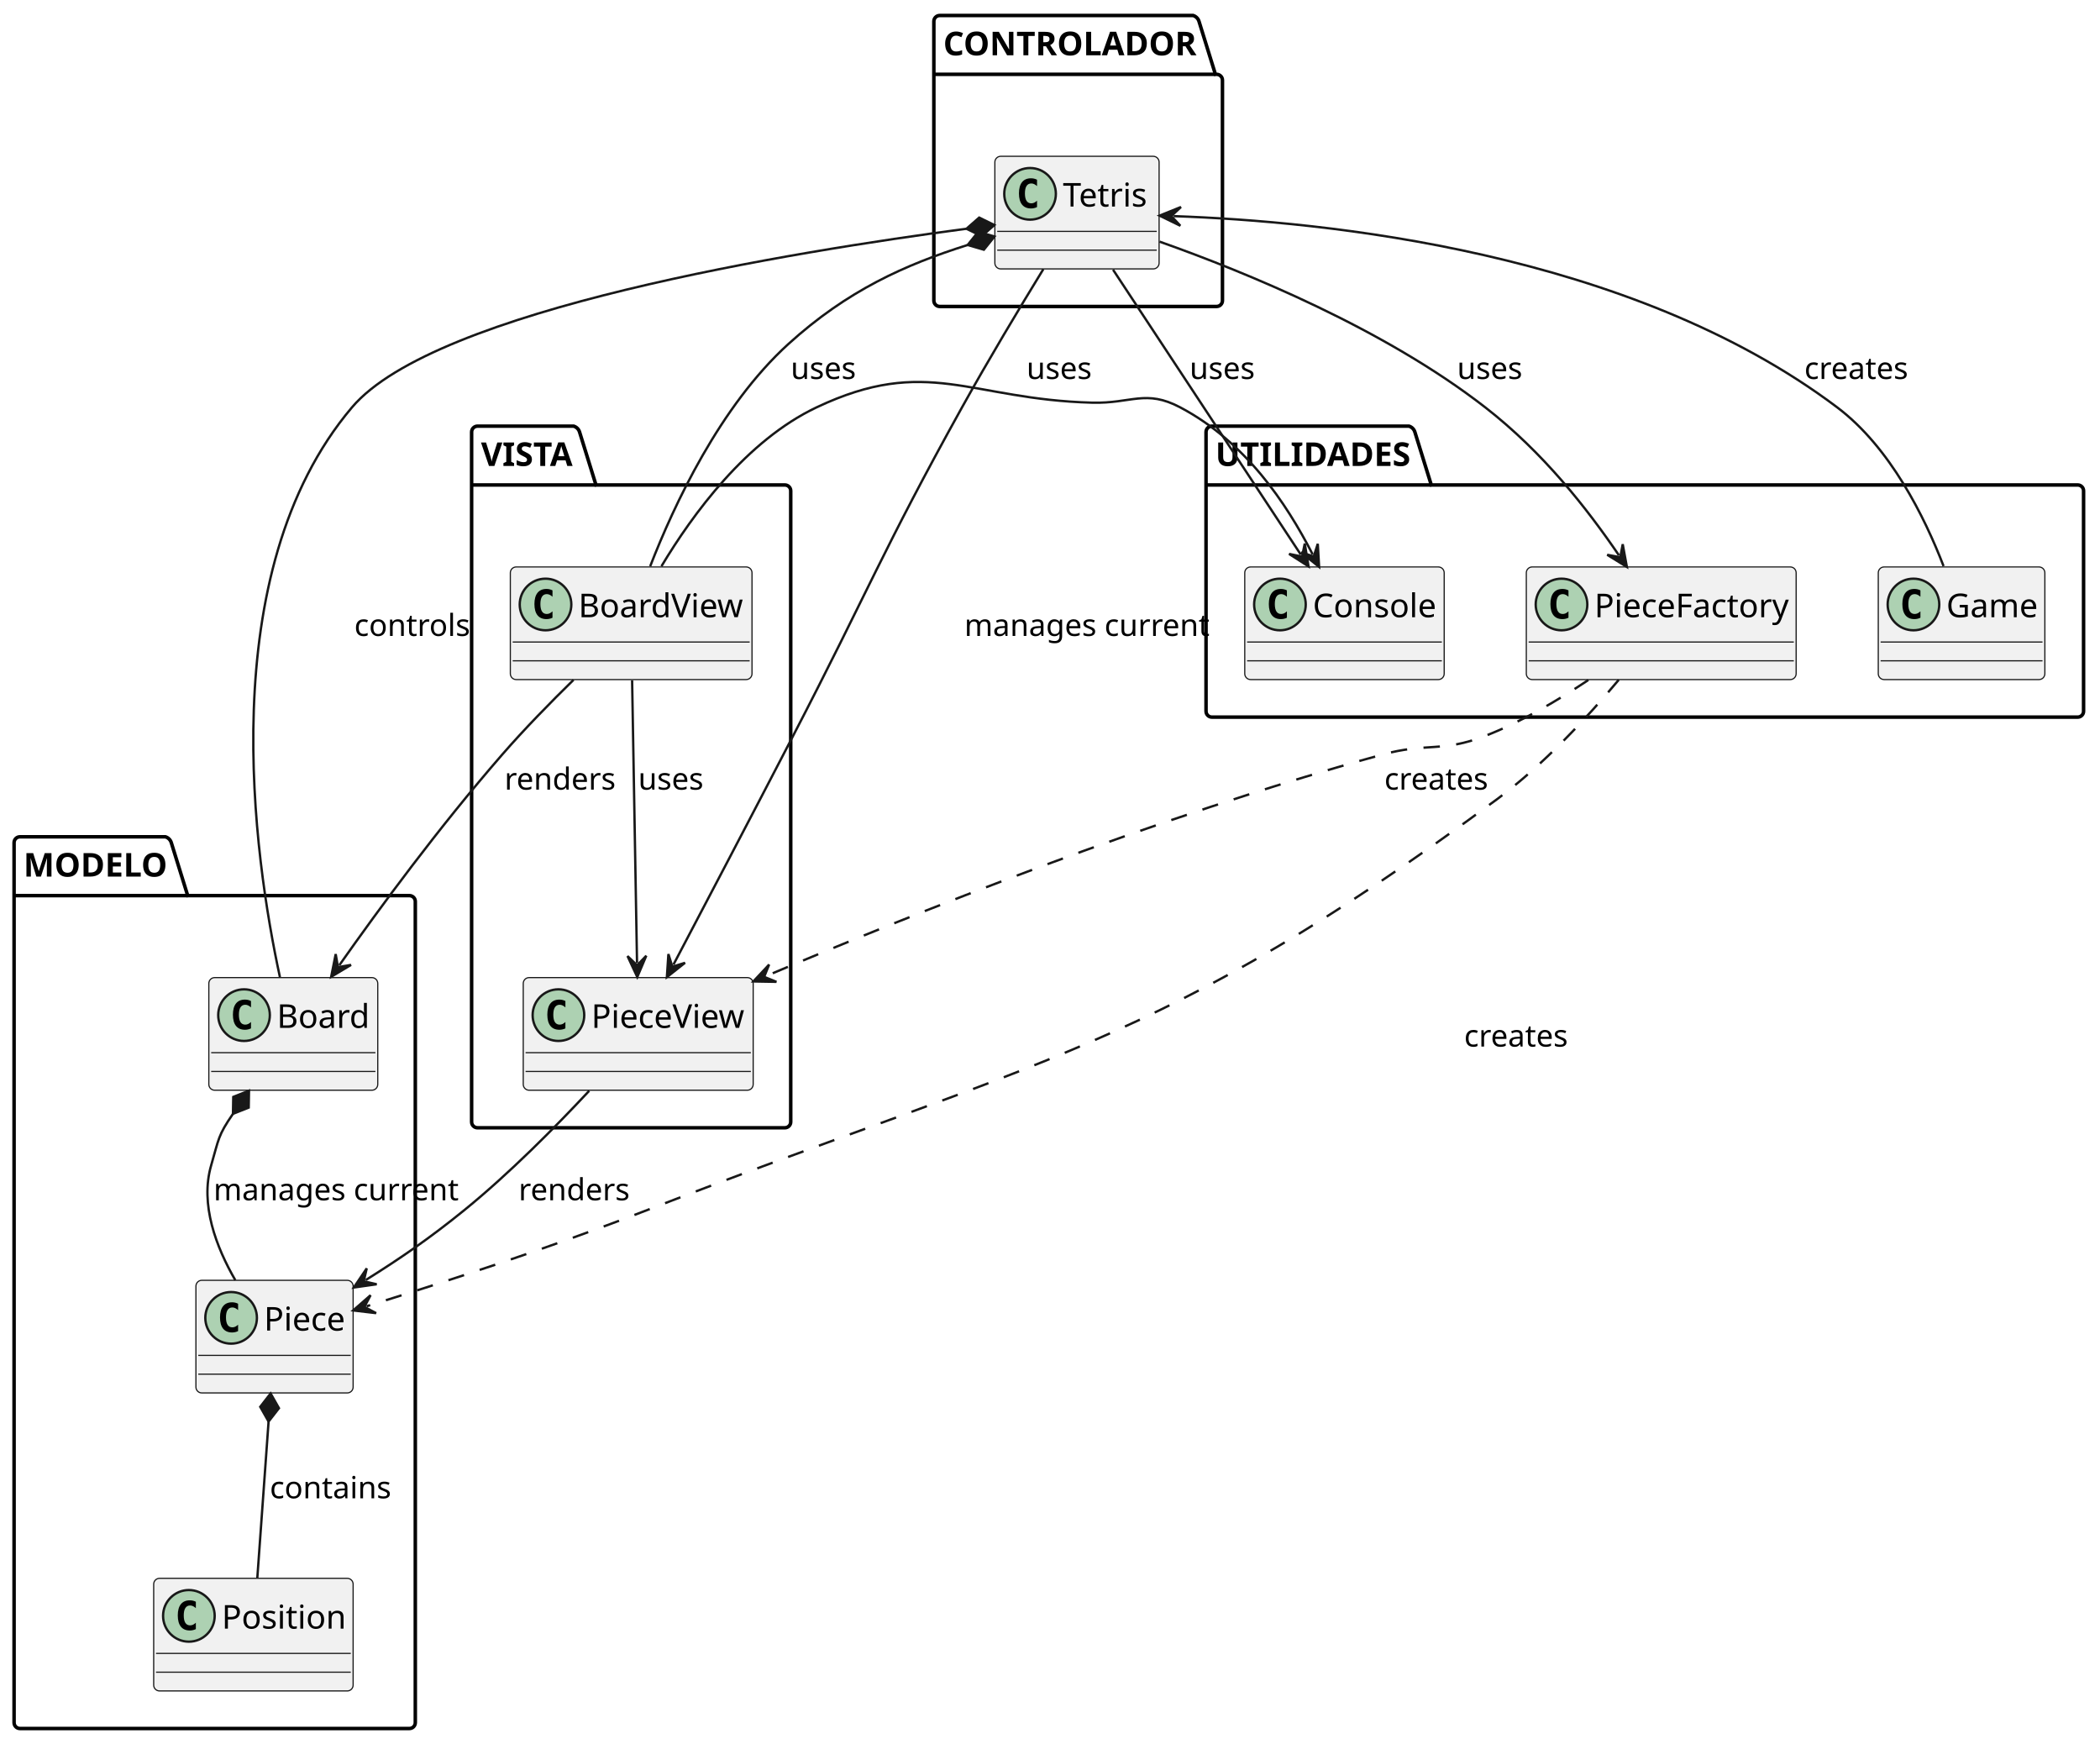
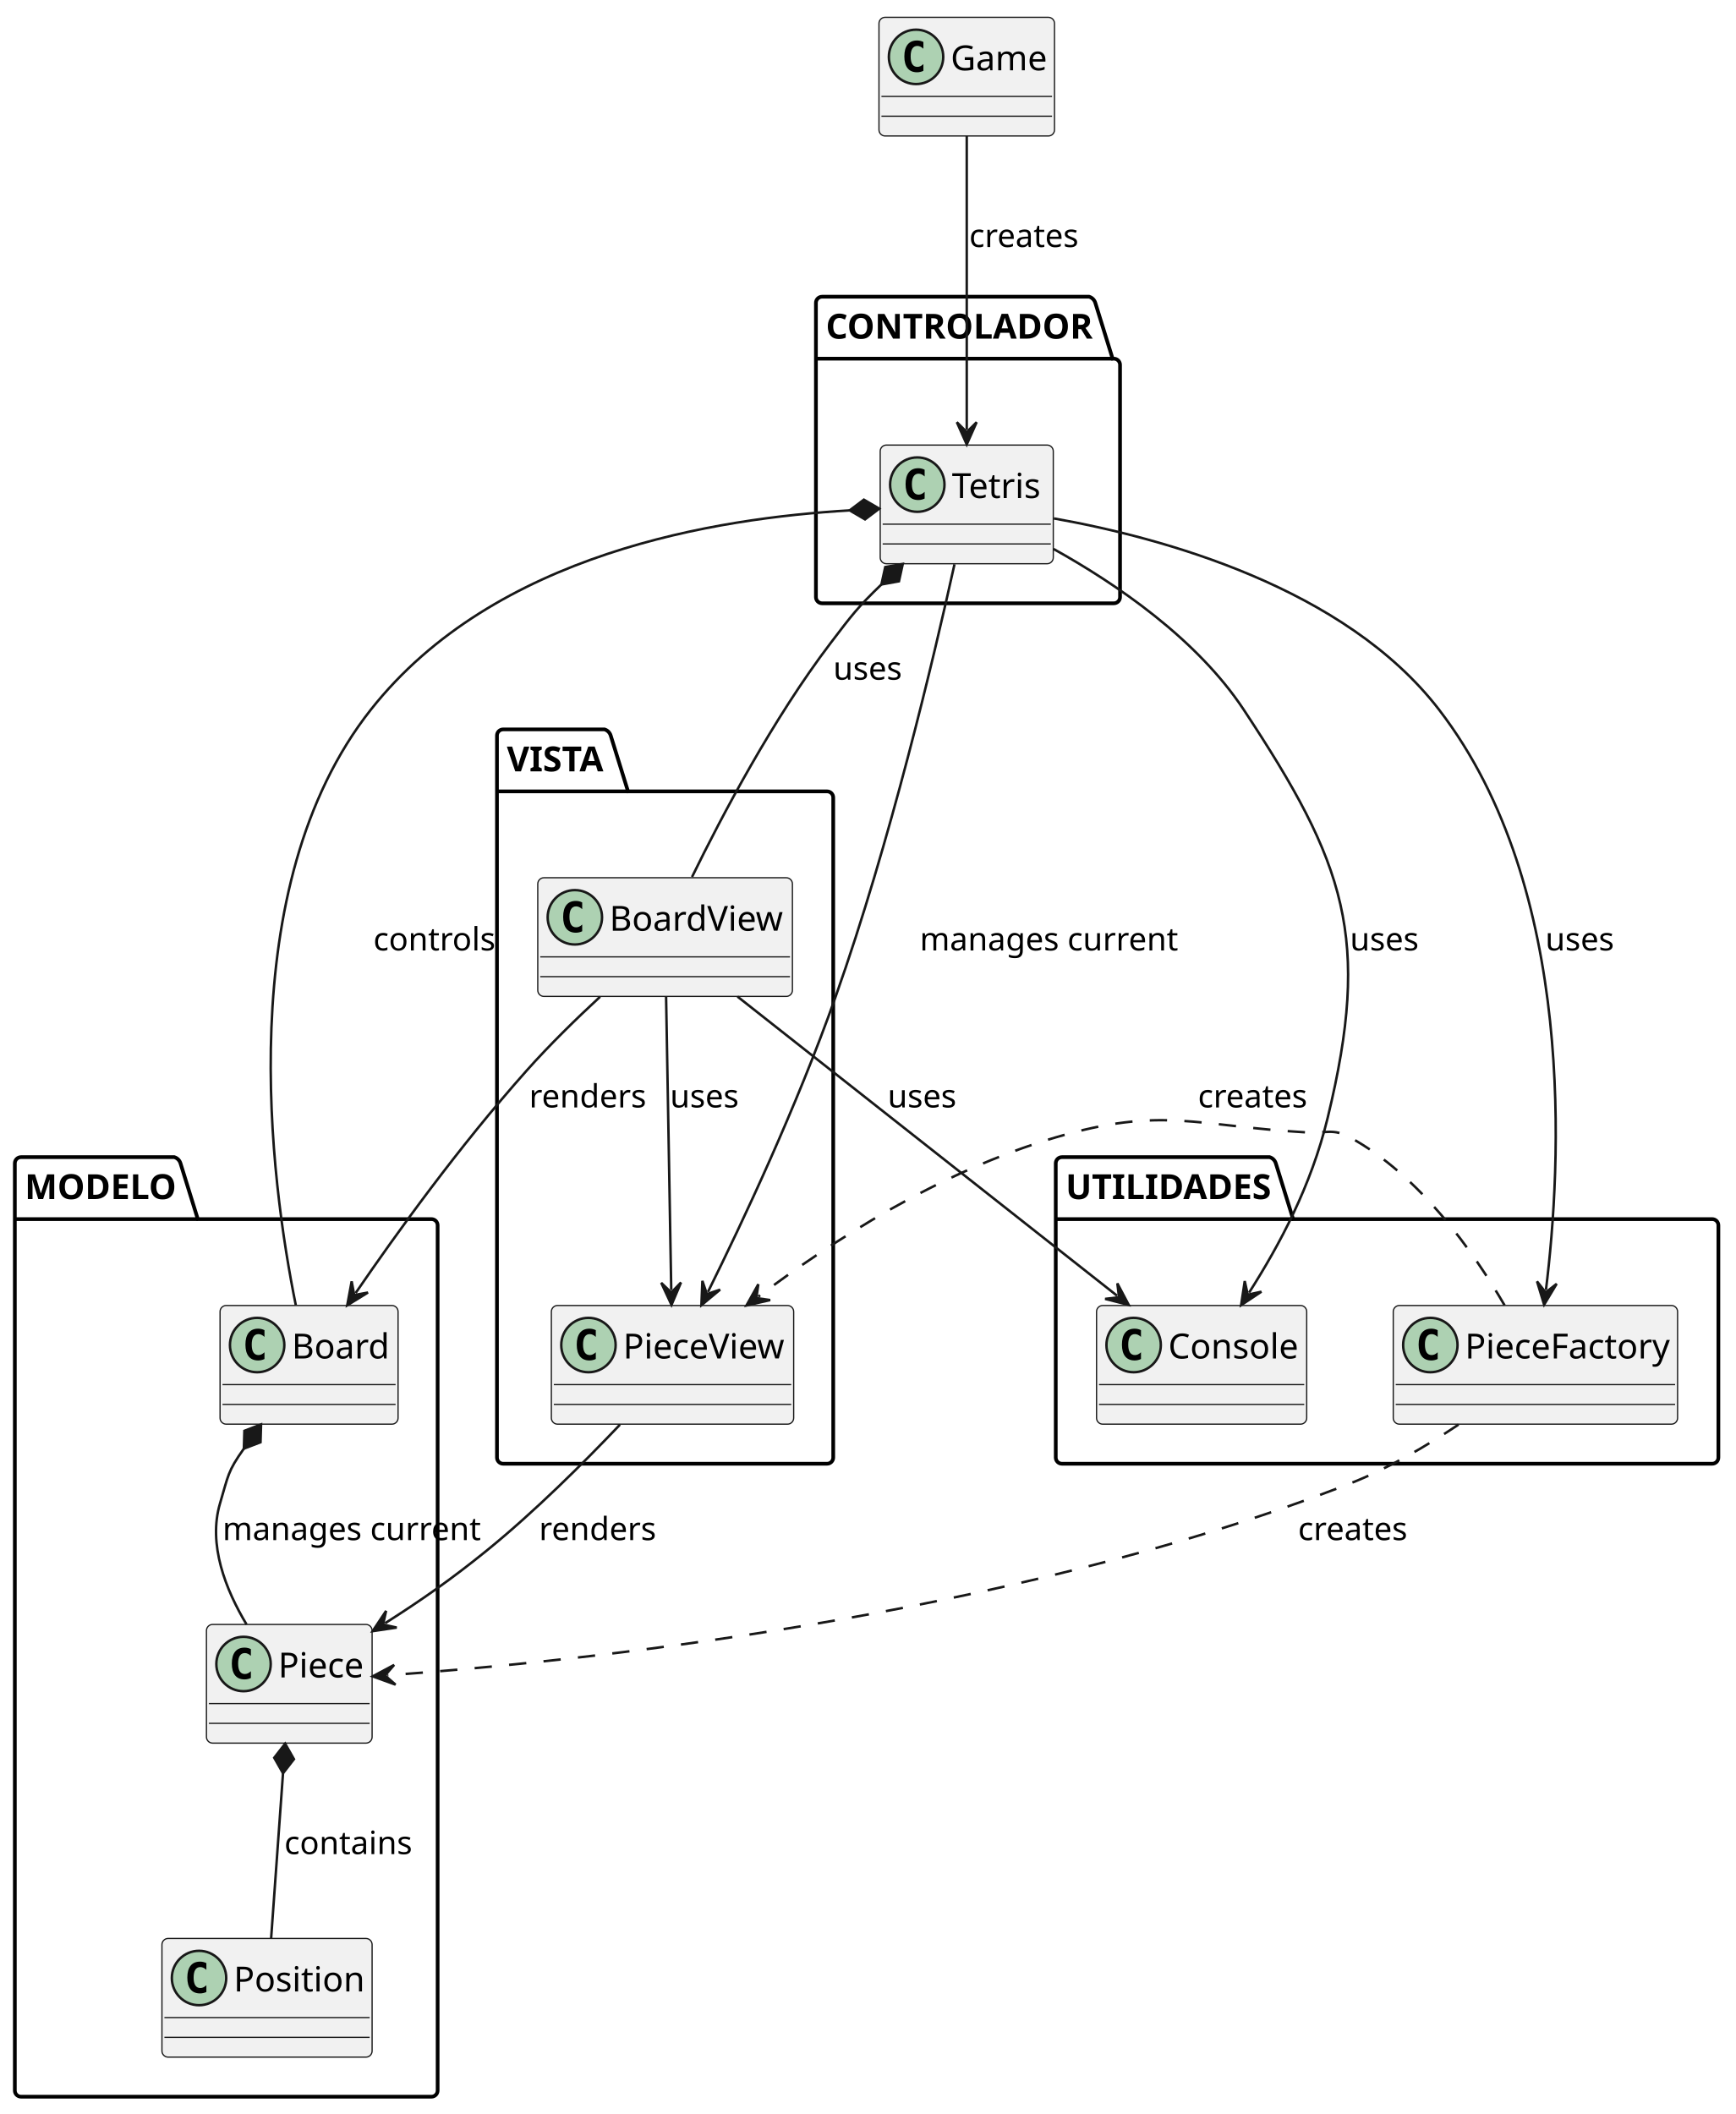
- <svg xmlns="http://www.w3.org/2000/svg" contentStyleType="text/css" height="743px" preserveAspectRatio="none" style="width:895px;height:743px;background:#FFFFFF;" version="1.1" viewBox="0 0 895 743" width="895px" zoomAndPan="magnify">
+ <svg xmlns="http://www.w3.org/2000/svg" contentStyleType="text/css" height="855px" preserveAspectRatio="none" style="width:702px;height:855px;background:#FFFFFF;" version="1.1" viewBox="0 0 702 855" width="702px" zoomAndPan="magnify">
  <defs />
  <g>
    <g id="cluster_MODELO">
-       <path d="M8.5,356.602 L70.5,356.602 A3.75,3.75 0 0 1 73,359.102 L80,381.67 L174.5,381.67 A2.5,2.5 0 0 1 177,384.17 L177,734.102 A2.5,2.5 0 0 1 174.5,736.602 L8.5,736.602 A2.5,2.5 0 0 1 6,734.102 L6,359.102 A2.5,2.5 0 0 1 8.5,356.602 " fill="none" style="stroke:#000000;stroke-width:1.5;" />
-       <line style="stroke:#000000;stroke-width:1.5;" x1="6" x2="80" y1="381.67" y2="381.67" />
-       <text fill="#000000" font-family="sans-serif" font-size="14" font-weight="bold" lengthAdjust="spacing" textLength="61" x="10" y="373.568">MODELO</text>
+       <path d="M8.5,468 L70.5,468 A3.75,3.75 0 0 1 73,470.5 L80,493.068 L174.5,493.068 A2.5,2.5 0 0 1 177,495.568 L177,845.5 A2.5,2.5 0 0 1 174.5,848 L8.5,848 A2.5,2.5 0 0 1 6,845.5 L6,470.5 A2.5,2.5 0 0 1 8.5,468 " fill="none" style="stroke:#000000;stroke-width:1.5;" />
+       <line style="stroke:#000000;stroke-width:1.5;" x1="6" x2="80" y1="493.068" y2="493.068" />
+       <text fill="#000000" font-family="sans-serif" font-size="14" font-weight="bold" lengthAdjust="spacing" textLength="61" x="10" y="484.966">MODELO</text>
    </g>
    <g id="cluster_VISTA">
-       <path d="M203.5,181.602 L244.5,181.602 A3.75,3.75 0 0 1 247,184.102 L254,206.67 L334.5,206.67 A2.5,2.5 0 0 1 337,209.17 L337,478.102 A2.5,2.5 0 0 1 334.5,480.602 L203.5,480.602 A2.5,2.5 0 0 1 201,478.102 L201,184.102 A2.5,2.5 0 0 1 203.5,181.602 " fill="none" style="stroke:#000000;stroke-width:1.5;" />
-       <line style="stroke:#000000;stroke-width:1.5;" x1="201" x2="254" y1="206.67" y2="206.67" />
-       <text fill="#000000" font-family="sans-serif" font-size="14" font-weight="bold" lengthAdjust="spacing" textLength="40" x="205" y="198.568">VISTA</text>
+       <path d="M203.5,295 L244.5,295 A3.75,3.75 0 0 1 247,297.5 L254,320.068 L334.5,320.068 A2.5,2.5 0 0 1 337,322.568 L337,589.5 A2.5,2.5 0 0 1 334.5,592 L203.5,592 A2.5,2.5 0 0 1 201,589.5 L201,297.5 A2.5,2.5 0 0 1 203.5,295 " fill="none" style="stroke:#000000;stroke-width:1.5;" />
+       <line style="stroke:#000000;stroke-width:1.5;" x1="201" x2="254" y1="320.068" y2="320.068" />
+       <text fill="#000000" font-family="sans-serif" font-size="14" font-weight="bold" lengthAdjust="spacing" textLength="40" x="205" y="311.966">VISTA</text>
    </g>
    <g id="cluster_CONTROLADOR">
-       <path d="M400.5,6.602 L508.5,6.602 A3.75,3.75 0 0 1 511,9.102 L518,31.67 L518.5,31.67 A2.5,2.5 0 0 1 521,34.17 L521,128.102 A2.5,2.5 0 0 1 518.5,130.602 L400.5,130.602 A2.5,2.5 0 0 1 398,128.102 L398,9.102 A2.5,2.5 0 0 1 400.5,6.602 " fill="none" style="stroke:#000000;stroke-width:1.5;" />
-       <line style="stroke:#000000;stroke-width:1.5;" x1="398" x2="518" y1="31.67" y2="31.67" />
-       <text fill="#000000" font-family="sans-serif" font-size="14" font-weight="bold" lengthAdjust="spacing" textLength="107" x="402" y="23.568">CONTROLADOR</text>
+       <path d="M332.5,120 L440.5,120 A3.75,3.75 0 0 1 443,122.5 L450,145.068 L450.5,145.068 A2.5,2.5 0 0 1 453,147.568 L453,241.5 A2.5,2.5 0 0 1 450.5,244 L332.5,244 A2.5,2.5 0 0 1 330,241.5 L330,122.5 A2.5,2.5 0 0 1 332.5,120 " fill="none" style="stroke:#000000;stroke-width:1.5;" />
+       <line style="stroke:#000000;stroke-width:1.5;" x1="330" x2="450" y1="145.068" y2="145.068" />
+       <text fill="#000000" font-family="sans-serif" font-size="14" font-weight="bold" lengthAdjust="spacing" textLength="107" x="334" y="136.966">CONTROLADOR</text>
    </g>
    <g id="cluster_UTILIDADES">
-       <path d="M516.5,181.602 L600.5,181.602 A3.75,3.75 0 0 1 603,184.102 L610,206.67 L885.5,206.67 A2.5,2.5 0 0 1 888,209.17 L888,303.102 A2.5,2.5 0 0 1 885.5,305.602 L516.5,305.602 A2.5,2.5 0 0 1 514,303.102 L514,184.102 A2.5,2.5 0 0 1 516.5,181.602 " fill="none" style="stroke:#000000;stroke-width:1.5;" />
-       <line style="stroke:#000000;stroke-width:1.5;" x1="514" x2="610" y1="206.67" y2="206.67" />
-       <text fill="#000000" font-family="sans-serif" font-size="14" font-weight="bold" lengthAdjust="spacing" textLength="83" x="518" y="198.568">UTILIDADES</text>
+       <path d="M429.5,468 L513.5,468 A3.75,3.75 0 0 1 516,470.5 L523,493.068 L692.5,493.068 A2.5,2.5 0 0 1 695,495.568 L695,589.5 A2.5,2.5 0 0 1 692.5,592 L429.5,592 A2.5,2.5 0 0 1 427,589.5 L427,470.5 A2.5,2.5 0 0 1 429.5,468 " fill="none" style="stroke:#000000;stroke-width:1.5;" />
+       <line style="stroke:#000000;stroke-width:1.5;" x1="427" x2="523" y1="493.068" y2="493.068" />
+       <text fill="#000000" font-family="sans-serif" font-size="14" font-weight="bold" lengthAdjust="spacing" textLength="83" x="431" y="484.966">UTILIDADES</text>
    </g>
    <g id="elem_Board">
-       <rect codeLine="3" fill="#F1F1F1" height="48" id="Board" rx="2.5" ry="2.5" style="stroke:#181818;stroke-width:0.5;" width="72" x="89" y="416.602" />
-       <ellipse cx="104" cy="432.602" fill="#ADD1B2" rx="11" ry="11" style="stroke:#181818;stroke-width:1.0;" />
-       <path d="M106.969,438.243 Q106.391,438.539 105.75,438.68 Q105.109,438.836 104.406,438.836 Q101.906,438.836 100.578,437.196 Q99.266,435.539 99.266,432.414 Q99.266,429.289 100.578,427.633 Q101.906,425.977 104.406,425.977 Q105.109,425.977 105.75,426.133 Q106.406,426.289 106.969,426.586 L106.969,429.305 Q106.344,428.727 105.75,428.461 Q105.156,428.18 104.531,428.18 Q103.188,428.18 102.5,429.258 Q101.812,430.321 101.812,432.414 Q101.812,434.508 102.5,435.586 Q103.188,436.649 104.531,436.649 Q105.156,436.649 105.75,436.383 Q106.344,436.102 106.969,435.524 L106.969,438.243 Z " fill="#000000" />
-       <text fill="#000000" font-family="sans-serif" font-size="14" lengthAdjust="spacing" textLength="40" x="118" y="438.034">Board</text>
-       <line style="stroke:#181818;stroke-width:0.5;" x1="90" x2="160" y1="448.602" y2="448.602" />
-       <line style="stroke:#181818;stroke-width:0.5;" x1="90" x2="160" y1="456.602" y2="456.602" />
+       <rect codeLine="3" fill="#F1F1F1" height="48" id="Board" rx="2.5" ry="2.5" style="stroke:#181818;stroke-width:0.5;" width="72" x="89" y="528" />
+       <ellipse cx="104" cy="544" fill="#ADD1B2" rx="11" ry="11" style="stroke:#181818;stroke-width:1.0;" />
+       <path d="M106.969,549.641 Q106.391,549.938 105.75,550.078 Q105.109,550.234 104.406,550.234 Q101.906,550.234 100.578,548.594 Q99.266,546.938 99.266,543.812 Q99.266,540.688 100.578,539.031 Q101.906,537.375 104.406,537.375 Q105.109,537.375 105.75,537.531 Q106.406,537.688 106.969,537.984 L106.969,540.703 Q106.344,540.125 105.75,539.859 Q105.156,539.578 104.531,539.578 Q103.188,539.578 102.5,540.656 Q101.812,541.719 101.812,543.812 Q101.812,545.906 102.5,546.984 Q103.188,548.047 104.531,548.047 Q105.156,548.047 105.75,547.781 Q106.344,547.5 106.969,546.922 L106.969,549.641 Z " fill="#000000" />
+       <text fill="#000000" font-family="sans-serif" font-size="14" lengthAdjust="spacing" textLength="40" x="118" y="549.432">Board</text>
+       <line style="stroke:#181818;stroke-width:0.5;" x1="90" x2="160" y1="560" y2="560" />
+       <line style="stroke:#181818;stroke-width:0.5;" x1="90" x2="160" y1="568" y2="568" />
    </g>
    <g id="elem_Piece">
-       <rect codeLine="4" fill="#F1F1F1" height="48" id="Piece" rx="2.5" ry="2.5" style="stroke:#181818;stroke-width:0.5;" width="67" x="83.5" y="545.602" />
-       <ellipse cx="98.5" cy="561.602" fill="#ADD1B2" rx="11" ry="11" style="stroke:#181818;stroke-width:1.0;" />
-       <path d="M101.469,567.243 Q100.891,567.539 100.25,567.68 Q99.609,567.836 98.906,567.836 Q96.406,567.836 95.078,566.196 Q93.766,564.539 93.766,561.414 Q93.766,558.289 95.078,556.633 Q96.406,554.977 98.906,554.977 Q99.609,554.977 100.25,555.133 Q100.906,555.289 101.469,555.586 L101.469,558.305 Q100.844,557.727 100.25,557.461 Q99.656,557.18 99.031,557.18 Q97.688,557.18 97,558.258 Q96.312,559.321 96.312,561.414 Q96.312,563.508 97,564.586 Q97.688,565.649 99.031,565.649 Q99.656,565.649 100.25,565.383 Q100.844,565.102 101.469,564.524 L101.469,567.243 Z " fill="#000000" />
-       <text fill="#000000" font-family="sans-serif" font-size="14" lengthAdjust="spacing" textLength="35" x="112.5" y="567.034">Piece</text>
-       <line style="stroke:#181818;stroke-width:0.5;" x1="84.5" x2="149.5" y1="577.602" y2="577.602" />
-       <line style="stroke:#181818;stroke-width:0.5;" x1="84.5" x2="149.5" y1="585.602" y2="585.602" />
+       <rect codeLine="4" fill="#F1F1F1" height="48" id="Piece" rx="2.5" ry="2.5" style="stroke:#181818;stroke-width:0.5;" width="67" x="83.5" y="657" />
+       <ellipse cx="98.5" cy="673" fill="#ADD1B2" rx="11" ry="11" style="stroke:#181818;stroke-width:1.0;" />
+       <path d="M101.469,678.641 Q100.891,678.938 100.25,679.078 Q99.609,679.234 98.906,679.234 Q96.406,679.234 95.078,677.594 Q93.766,675.938 93.766,672.812 Q93.766,669.688 95.078,668.031 Q96.406,666.375 98.906,666.375 Q99.609,666.375 100.25,666.531 Q100.906,666.688 101.469,666.984 L101.469,669.703 Q100.844,669.125 100.25,668.859 Q99.656,668.578 99.031,668.578 Q97.688,668.578 97,669.656 Q96.312,670.719 96.312,672.812 Q96.312,674.906 97,675.984 Q97.688,677.047 99.031,677.047 Q99.656,677.047 100.25,676.781 Q100.844,676.5 101.469,675.922 L101.469,678.641 Z " fill="#000000" />
+       <text fill="#000000" font-family="sans-serif" font-size="14" lengthAdjust="spacing" textLength="35" x="112.5" y="678.432">Piece</text>
+       <line style="stroke:#181818;stroke-width:0.5;" x1="84.5" x2="149.5" y1="689" y2="689" />
+       <line style="stroke:#181818;stroke-width:0.5;" x1="84.5" x2="149.5" y1="697" y2="697" />
    </g>
    <g id="elem_Position">
-       <rect codeLine="5" fill="#F1F1F1" height="48" id="Position" rx="2.5" ry="2.5" style="stroke:#181818;stroke-width:0.5;" width="85" x="65.5" y="672.602" />
-       <ellipse cx="80.5" cy="688.602" fill="#ADD1B2" rx="11" ry="11" style="stroke:#181818;stroke-width:1.0;" />
-       <path d="M83.469,694.243 Q82.891,694.539 82.25,694.68 Q81.609,694.836 80.906,694.836 Q78.406,694.836 77.078,693.196 Q75.766,691.539 75.766,688.414 Q75.766,685.289 77.078,683.633 Q78.406,681.977 80.906,681.977 Q81.609,681.977 82.25,682.133 Q82.906,682.289 83.469,682.586 L83.469,685.305 Q82.844,684.727 82.25,684.461 Q81.656,684.18 81.031,684.18 Q79.688,684.18 79,685.258 Q78.312,686.321 78.312,688.414 Q78.312,690.508 79,691.586 Q79.688,692.649 81.031,692.649 Q81.656,692.649 82.25,692.383 Q82.844,692.102 83.469,691.524 L83.469,694.243 Z " fill="#000000" />
-       <text fill="#000000" font-family="sans-serif" font-size="14" lengthAdjust="spacing" textLength="53" x="94.5" y="694.034">Position</text>
-       <line style="stroke:#181818;stroke-width:0.5;" x1="66.5" x2="149.5" y1="704.602" y2="704.602" />
-       <line style="stroke:#181818;stroke-width:0.5;" x1="66.5" x2="149.5" y1="712.602" y2="712.602" />
+       <rect codeLine="5" fill="#F1F1F1" height="48" id="Position" rx="2.5" ry="2.5" style="stroke:#181818;stroke-width:0.5;" width="85" x="65.5" y="784" />
+       <ellipse cx="80.5" cy="800" fill="#ADD1B2" rx="11" ry="11" style="stroke:#181818;stroke-width:1.0;" />
+       <path d="M83.469,805.641 Q82.891,805.938 82.25,806.078 Q81.609,806.234 80.906,806.234 Q78.406,806.234 77.078,804.594 Q75.766,802.938 75.766,799.812 Q75.766,796.688 77.078,795.031 Q78.406,793.375 80.906,793.375 Q81.609,793.375 82.25,793.531 Q82.906,793.688 83.469,793.984 L83.469,796.703 Q82.844,796.125 82.25,795.859 Q81.656,795.578 81.031,795.578 Q79.688,795.578 79,796.656 Q78.312,797.719 78.312,799.812 Q78.312,801.906 79,802.984 Q79.688,804.047 81.031,804.047 Q81.656,804.047 82.25,803.781 Q82.844,803.5 83.469,802.922 L83.469,805.641 Z " fill="#000000" />
+       <text fill="#000000" font-family="sans-serif" font-size="14" lengthAdjust="spacing" textLength="53" x="94.5" y="805.432">Position</text>
+       <line style="stroke:#181818;stroke-width:0.5;" x1="66.5" x2="149.5" y1="816" y2="816" />
+       <line style="stroke:#181818;stroke-width:0.5;" x1="66.5" x2="149.5" y1="824" y2="824" />
    </g>
    <g id="elem_BoardView">
-       <rect codeLine="9" fill="#F1F1F1" height="48" id="BoardView" rx="2.5" ry="2.5" style="stroke:#181818;stroke-width:0.5;" width="103" x="217.5" y="241.602" />
-       <ellipse cx="232.5" cy="257.602" fill="#ADD1B2" rx="11" ry="11" style="stroke:#181818;stroke-width:1.0;" />
-       <path d="M235.469,263.243 Q234.891,263.539 234.25,263.68 Q233.609,263.836 232.906,263.836 Q230.406,263.836 229.078,262.196 Q227.766,260.539 227.766,257.414 Q227.766,254.29 229.078,252.633 Q230.406,250.977 232.906,250.977 Q233.609,250.977 234.25,251.133 Q234.906,251.29 235.469,251.586 L235.469,254.305 Q234.844,253.727 234.25,253.461 Q233.656,253.18 233.031,253.18 Q231.688,253.18 231,254.258 Q230.312,255.321 230.312,257.414 Q230.312,259.508 231,260.586 Q231.688,261.649 233.031,261.649 Q233.656,261.649 234.25,261.383 Q234.844,261.102 235.469,260.524 L235.469,263.243 Z " fill="#000000" />
-       <text fill="#000000" font-family="sans-serif" font-size="14" lengthAdjust="spacing" textLength="71" x="246.5" y="263.034">BoardView</text>
-       <line style="stroke:#181818;stroke-width:0.5;" x1="218.5" x2="319.5" y1="273.602" y2="273.602" />
-       <line style="stroke:#181818;stroke-width:0.5;" x1="218.5" x2="319.5" y1="281.602" y2="281.602" />
+       <rect codeLine="9" fill="#F1F1F1" height="48" id="BoardView" rx="2.5" ry="2.5" style="stroke:#181818;stroke-width:0.5;" width="103" x="217.5" y="355" />
+       <ellipse cx="232.5" cy="371" fill="#ADD1B2" rx="11" ry="11" style="stroke:#181818;stroke-width:1.0;" />
+       <path d="M235.469,376.641 Q234.891,376.938 234.25,377.078 Q233.609,377.234 232.906,377.234 Q230.406,377.234 229.078,375.594 Q227.766,373.938 227.766,370.812 Q227.766,367.688 229.078,366.031 Q230.406,364.375 232.906,364.375 Q233.609,364.375 234.25,364.531 Q234.906,364.688 235.469,364.984 L235.469,367.703 Q234.844,367.125 234.25,366.859 Q233.656,366.578 233.031,366.578 Q231.688,366.578 231,367.656 Q230.312,368.719 230.312,370.812 Q230.312,372.906 231,373.984 Q231.688,375.047 233.031,375.047 Q233.656,375.047 234.25,374.781 Q234.844,374.5 235.469,373.922 L235.469,376.641 Z " fill="#000000" />
+       <text fill="#000000" font-family="sans-serif" font-size="14" lengthAdjust="spacing" textLength="71" x="246.5" y="376.432">BoardView</text>
+       <line style="stroke:#181818;stroke-width:0.5;" x1="218.5" x2="319.5" y1="387" y2="387" />
+       <line style="stroke:#181818;stroke-width:0.5;" x1="218.5" x2="319.5" y1="395" y2="395" />
    </g>
    <g id="elem_PieceView">
-       <rect codeLine="10" fill="#F1F1F1" height="48" id="PieceView" rx="2.5" ry="2.5" style="stroke:#181818;stroke-width:0.5;" width="98" x="223" y="416.602" />
-       <ellipse cx="238" cy="432.602" fill="#ADD1B2" rx="11" ry="11" style="stroke:#181818;stroke-width:1.0;" />
-       <path d="M240.969,438.243 Q240.391,438.539 239.75,438.68 Q239.109,438.836 238.406,438.836 Q235.906,438.836 234.578,437.196 Q233.266,435.539 233.266,432.414 Q233.266,429.289 234.578,427.633 Q235.906,425.977 238.406,425.977 Q239.109,425.977 239.75,426.133 Q240.406,426.289 240.969,426.586 L240.969,429.305 Q240.344,428.727 239.75,428.461 Q239.156,428.18 238.531,428.18 Q237.188,428.18 236.5,429.258 Q235.812,430.321 235.812,432.414 Q235.812,434.508 236.5,435.586 Q237.188,436.649 238.531,436.649 Q239.156,436.649 239.75,436.383 Q240.344,436.102 240.969,435.524 L240.969,438.243 Z " fill="#000000" />
-       <text fill="#000000" font-family="sans-serif" font-size="14" lengthAdjust="spacing" textLength="66" x="252" y="438.034">PieceView</text>
-       <line style="stroke:#181818;stroke-width:0.5;" x1="224" x2="320" y1="448.602" y2="448.602" />
-       <line style="stroke:#181818;stroke-width:0.5;" x1="224" x2="320" y1="456.602" y2="456.602" />
+       <rect codeLine="10" fill="#F1F1F1" height="48" id="PieceView" rx="2.5" ry="2.5" style="stroke:#181818;stroke-width:0.5;" width="98" x="223" y="528" />
+       <ellipse cx="238" cy="544" fill="#ADD1B2" rx="11" ry="11" style="stroke:#181818;stroke-width:1.0;" />
+       <path d="M240.969,549.641 Q240.391,549.938 239.75,550.078 Q239.109,550.234 238.406,550.234 Q235.906,550.234 234.578,548.594 Q233.266,546.938 233.266,543.812 Q233.266,540.688 234.578,539.031 Q235.906,537.375 238.406,537.375 Q239.109,537.375 239.75,537.531 Q240.406,537.688 240.969,537.984 L240.969,540.703 Q240.344,540.125 239.75,539.859 Q239.156,539.578 238.531,539.578 Q237.188,539.578 236.5,540.656 Q235.812,541.719 235.812,543.812 Q235.812,545.906 236.5,546.984 Q237.188,548.047 238.531,548.047 Q239.156,548.047 239.75,547.781 Q240.344,547.5 240.969,546.922 L240.969,549.641 Z " fill="#000000" />
+       <text fill="#000000" font-family="sans-serif" font-size="14" lengthAdjust="spacing" textLength="66" x="252" y="549.432">PieceView</text>
+       <line style="stroke:#181818;stroke-width:0.5;" x1="224" x2="320" y1="560" y2="560" />
+       <line style="stroke:#181818;stroke-width:0.5;" x1="224" x2="320" y1="568" y2="568" />
    </g>
    <g id="elem_Tetris">
-       <rect codeLine="14" fill="#F1F1F1" height="48" id="Tetris" rx="2.5" ry="2.5" style="stroke:#181818;stroke-width:0.5;" width="70" x="424" y="66.602" />
-       <ellipse cx="439" cy="82.602" fill="#ADD1B2" rx="11" ry="11" style="stroke:#181818;stroke-width:1.0;" />
-       <path d="M441.969,88.243 Q441.391,88.54 440.75,88.68 Q440.109,88.836 439.406,88.836 Q436.906,88.836 435.578,87.196 Q434.266,85.54 434.266,82.415 Q434.266,79.29 435.578,77.633 Q436.906,75.977 439.406,75.977 Q440.109,75.977 440.75,76.133 Q441.406,76.29 441.969,76.586 L441.969,79.305 Q441.344,78.727 440.75,78.461 Q440.156,78.18 439.531,78.18 Q438.188,78.18 437.5,79.258 Q436.812,80.321 436.812,82.415 Q436.812,84.508 437.5,85.586 Q438.188,86.649 439.531,86.649 Q440.156,86.649 440.75,86.383 Q441.344,86.102 441.969,85.524 L441.969,88.243 Z " fill="#000000" />
-       <text fill="#000000" font-family="sans-serif" font-size="14" lengthAdjust="spacing" textLength="38" x="453" y="88.034">Tetris</text>
-       <line style="stroke:#181818;stroke-width:0.5;" x1="425" x2="493" y1="98.602" y2="98.602" />
-       <line style="stroke:#181818;stroke-width:0.5;" x1="425" x2="493" y1="106.602" y2="106.602" />
+       <rect codeLine="14" fill="#F1F1F1" height="48" id="Tetris" rx="2.5" ry="2.5" style="stroke:#181818;stroke-width:0.5;" width="70" x="356" y="180" />
+       <ellipse cx="371" cy="196" fill="#ADD1B2" rx="11" ry="11" style="stroke:#181818;stroke-width:1.0;" />
+       <path d="M373.969,201.641 Q373.391,201.938 372.75,202.078 Q372.109,202.234 371.406,202.234 Q368.906,202.234 367.578,200.594 Q366.266,198.938 366.266,195.812 Q366.266,192.688 367.578,191.031 Q368.906,189.375 371.406,189.375 Q372.109,189.375 372.75,189.531 Q373.406,189.688 373.969,189.984 L373.969,192.703 Q373.344,192.125 372.75,191.859 Q372.156,191.578 371.531,191.578 Q370.188,191.578 369.5,192.656 Q368.812,193.719 368.812,195.812 Q368.812,197.906 369.5,198.984 Q370.188,200.047 371.531,200.047 Q372.156,200.047 372.75,199.781 Q373.344,199.5 373.969,198.922 L373.969,201.641 Z " fill="#000000" />
+       <text fill="#000000" font-family="sans-serif" font-size="14" lengthAdjust="spacing" textLength="38" x="385" y="201.432">Tetris</text>
+       <line style="stroke:#181818;stroke-width:0.5;" x1="357" x2="425" y1="212" y2="212" />
+       <line style="stroke:#181818;stroke-width:0.5;" x1="357" x2="425" y1="220" y2="220" />
+     </g>
+     <g id="elem_PieceFactory">
+       <rect codeLine="18" fill="#F1F1F1" height="48" id="PieceFactory" rx="2.5" ry="2.5" style="stroke:#181818;stroke-width:0.5;" width="115" x="563.5" y="528" />
+       <ellipse cx="578.5" cy="544" fill="#ADD1B2" rx="11" ry="11" style="stroke:#181818;stroke-width:1.0;" />
+       <path d="M581.469,549.641 Q580.891,549.938 580.25,550.078 Q579.609,550.234 578.906,550.234 Q576.406,550.234 575.078,548.594 Q573.766,546.938 573.766,543.812 Q573.766,540.688 575.078,539.031 Q576.406,537.375 578.906,537.375 Q579.609,537.375 580.25,537.531 Q580.906,537.688 581.469,537.984 L581.469,540.703 Q580.844,540.125 580.25,539.859 Q579.656,539.578 579.031,539.578 Q577.688,539.578 577,540.656 Q576.312,541.719 576.312,543.812 Q576.312,545.906 577,546.984 Q577.688,548.047 579.031,548.047 Q579.656,548.047 580.25,547.781 Q580.844,547.5 581.469,546.922 L581.469,549.641 Z " fill="#000000" />
+       <text fill="#000000" font-family="sans-serif" font-size="14" lengthAdjust="spacing" textLength="83" x="592.5" y="549.432">PieceFactory</text>
+       <line style="stroke:#181818;stroke-width:0.5;" x1="564.5" x2="677.5" y1="560" y2="560" />
+       <line style="stroke:#181818;stroke-width:0.5;" x1="564.5" x2="677.5" y1="568" y2="568" />
    </g>
    <g id="elem_Console">
-       <rect codeLine="18" fill="#F1F1F1" height="48" id="Console" rx="2.5" ry="2.5" style="stroke:#181818;stroke-width:0.5;" width="85" x="530.5" y="241.602" />
-       <ellipse cx="545.5" cy="257.602" fill="#ADD1B2" rx="11" ry="11" style="stroke:#181818;stroke-width:1.0;" />
-       <path d="M548.469,263.243 Q547.891,263.539 547.25,263.68 Q546.609,263.836 545.906,263.836 Q543.406,263.836 542.078,262.196 Q540.766,260.539 540.766,257.414 Q540.766,254.29 542.078,252.633 Q543.406,250.977 545.906,250.977 Q546.609,250.977 547.25,251.133 Q547.906,251.29 548.469,251.586 L548.469,254.305 Q547.844,253.727 547.25,253.461 Q546.656,253.18 546.031,253.18 Q544.688,253.18 544,254.258 Q543.312,255.321 543.312,257.414 Q543.312,259.508 544,260.586 Q544.688,261.649 546.031,261.649 Q546.656,261.649 547.25,261.383 Q547.844,261.102 548.469,260.524 L548.469,263.243 Z " fill="#000000" />
-       <text fill="#000000" font-family="sans-serif" font-size="14" lengthAdjust="spacing" textLength="53" x="559.5" y="263.034">Console</text>
-       <line style="stroke:#181818;stroke-width:0.5;" x1="531.5" x2="614.5" y1="273.602" y2="273.602" />
-       <line style="stroke:#181818;stroke-width:0.5;" x1="531.5" x2="614.5" y1="281.602" y2="281.602" />
-     </g>
-     <g id="elem_PieceFactory">
-       <rect codeLine="19" fill="#F1F1F1" height="48" id="PieceFactory" rx="2.5" ry="2.5" style="stroke:#181818;stroke-width:0.5;" width="115" x="650.5" y="241.602" />
-       <ellipse cx="665.5" cy="257.602" fill="#ADD1B2" rx="11" ry="11" style="stroke:#181818;stroke-width:1.0;" />
-       <path d="M668.469,263.243 Q667.891,263.539 667.25,263.68 Q666.609,263.836 665.906,263.836 Q663.406,263.836 662.078,262.196 Q660.766,260.539 660.766,257.414 Q660.766,254.29 662.078,252.633 Q663.406,250.977 665.906,250.977 Q666.609,250.977 667.25,251.133 Q667.906,251.29 668.469,251.586 L668.469,254.305 Q667.844,253.727 667.25,253.461 Q666.656,253.18 666.031,253.18 Q664.688,253.18 664,254.258 Q663.312,255.321 663.312,257.414 Q663.312,259.508 664,260.586 Q664.688,261.649 666.031,261.649 Q666.656,261.649 667.25,261.383 Q667.844,261.102 668.469,260.524 L668.469,263.243 Z " fill="#000000" />
-       <text fill="#000000" font-family="sans-serif" font-size="14" lengthAdjust="spacing" textLength="83" x="679.5" y="263.034">PieceFactory</text>
-       <line style="stroke:#181818;stroke-width:0.5;" x1="651.5" x2="764.5" y1="273.602" y2="273.602" />
-       <line style="stroke:#181818;stroke-width:0.5;" x1="651.5" x2="764.5" y1="281.602" y2="281.602" />
+       <rect codeLine="19" fill="#F1F1F1" height="48" id="Console" rx="2.5" ry="2.5" style="stroke:#181818;stroke-width:0.5;" width="85" x="443.5" y="528" />
+       <ellipse cx="458.5" cy="544" fill="#ADD1B2" rx="11" ry="11" style="stroke:#181818;stroke-width:1.0;" />
+       <path d="M461.469,549.641 Q460.891,549.938 460.25,550.078 Q459.609,550.234 458.906,550.234 Q456.406,550.234 455.078,548.594 Q453.766,546.938 453.766,543.812 Q453.766,540.688 455.078,539.031 Q456.406,537.375 458.906,537.375 Q459.609,537.375 460.25,537.531 Q460.906,537.688 461.469,537.984 L461.469,540.703 Q460.844,540.125 460.25,539.859 Q459.656,539.578 459.031,539.578 Q457.688,539.578 457,540.656 Q456.312,541.719 456.312,543.812 Q456.312,545.906 457,546.984 Q457.688,548.047 459.031,548.047 Q459.656,548.047 460.25,547.781 Q460.844,547.5 461.469,546.922 L461.469,549.641 Z " fill="#000000" />
+       <text fill="#000000" font-family="sans-serif" font-size="14" lengthAdjust="spacing" textLength="53" x="472.5" y="549.432">Console</text>
+       <line style="stroke:#181818;stroke-width:0.5;" x1="444.5" x2="527.5" y1="560" y2="560" />
+       <line style="stroke:#181818;stroke-width:0.5;" x1="444.5" x2="527.5" y1="568" y2="568" />
    </g>
    <g id="elem_Game">
-       <rect codeLine="20" fill="#F1F1F1" height="48" id="Game" rx="2.5" ry="2.5" style="stroke:#181818;stroke-width:0.5;" width="71" x="800.5" y="241.602" />
-       <ellipse cx="815.5" cy="257.602" fill="#ADD1B2" rx="11" ry="11" style="stroke:#181818;stroke-width:1.0;" />
-       <path d="M818.469,263.243 Q817.891,263.539 817.25,263.68 Q816.609,263.836 815.906,263.836 Q813.406,263.836 812.078,262.196 Q810.766,260.539 810.766,257.414 Q810.766,254.29 812.078,252.633 Q813.406,250.977 815.906,250.977 Q816.609,250.977 817.25,251.133 Q817.906,251.29 818.469,251.586 L818.469,254.305 Q817.844,253.727 817.25,253.461 Q816.656,253.18 816.031,253.18 Q814.688,253.18 814,254.258 Q813.312,255.321 813.312,257.414 Q813.312,259.508 814,260.586 Q814.688,261.649 816.031,261.649 Q816.656,261.649 817.25,261.383 Q817.844,261.102 818.469,260.524 L818.469,263.243 Z " fill="#000000" />
-       <text fill="#000000" font-family="sans-serif" font-size="14" lengthAdjust="spacing" textLength="39" x="829.5" y="263.034">Game</text>
-       <line style="stroke:#181818;stroke-width:0.5;" x1="801.5" x2="870.5" y1="273.602" y2="273.602" />
-       <line style="stroke:#181818;stroke-width:0.5;" x1="801.5" x2="870.5" y1="281.602" y2="281.602" />
+       <rect fill="#F1F1F1" height="48" id="Game" rx="2.5" ry="2.5" style="stroke:#181818;stroke-width:0.5;" width="71" x="355.5" y="7" />
+       <ellipse cx="370.5" cy="23" fill="#ADD1B2" rx="11" ry="11" style="stroke:#181818;stroke-width:1.0;" />
+       <path d="M373.469,28.641 Q372.891,28.938 372.25,29.078 Q371.609,29.234 370.906,29.234 Q368.406,29.234 367.078,27.594 Q365.766,25.938 365.766,22.812 Q365.766,19.688 367.078,18.031 Q368.406,16.375 370.906,16.375 Q371.609,16.375 372.25,16.531 Q372.906,16.688 373.469,16.984 L373.469,19.703 Q372.844,19.125 372.25,18.859 Q371.656,18.578 371.031,18.578 Q369.688,18.578 369,19.656 Q368.312,20.719 368.312,22.812 Q368.312,24.906 369,25.984 Q369.688,27.047 371.031,27.047 Q371.656,27.047 372.25,26.781 Q372.844,26.5 373.469,25.922 L373.469,28.641 Z " fill="#000000" />
+       <text fill="#000000" font-family="sans-serif" font-size="14" lengthAdjust="spacing" textLength="39" x="384.5" y="28.432">Game</text>
+       <line style="stroke:#181818;stroke-width:0.5;" x1="356.5" x2="425.5" y1="39" y2="39" />
+       <line style="stroke:#181818;stroke-width:0.5;" x1="356.5" x2="425.5" y1="47" y2="47" />
    </g>
    <g id="link_Game_Tetris">
-       <path codeLine="24" d="M828.33,241.252 C820.29,220.412 805.63,190.652 783,173.602 C694.6,107.002 564.046,94.331 500.186,92.101 " fill="none" id="Game-to-Tetris" style="stroke:#181818;stroke-width:1.0;" />
-       <polygon fill="#181818" points="494.19,91.892,503.045,96.204,499.187,92.067,503.324,88.209,494.19,91.892" style="stroke:#181818;stroke-width:1.0;" />
-       <text fill="#000000" font-family="sans-serif" font-size="13" lengthAdjust="spacing" textLength="43" x="769" y="161.499">creates</text>
+       <path codeLine="23" d="M391,55.06 C391,87.7 391,141.02 391,173.76 " fill="none" id="Game-to-Tetris" style="stroke:#181818;stroke-width:1.0;" />
+       <polygon fill="#181818" points="391,179.76,395,170.76,391,174.76,387,170.76,391,179.76" style="stroke:#181818;stroke-width:1.0;" />
+       <text fill="#000000" font-family="sans-serif" font-size="13" lengthAdjust="spacing" textLength="43" x="392" y="99.897">creates</text>
    </g>
    <g id="link_Tetris_Board">
-       <path codeLine="25" d="M411.894,97.478 C338.624,107.189 185.46,131.722 150,173.602 C90.36,244.052 108.33,365.702 119.3,416.392 " fill="none" id="Tetris-backto-Board" style="stroke:#181818;stroke-width:1.0;" />
-       <polygon fill="#181818" points="423.79,95.902,417.317,92.725,411.894,97.478,418.368,100.656,423.79,95.902" style="stroke:#181818;stroke-width:1.0;" />
-       <text fill="#000000" font-family="sans-serif" font-size="13" lengthAdjust="spacing" textLength="49" x="151" y="270.999">controls</text>
+       <path codeLine="24" d="M343.641,206.427 C289.771,209.607 200.14,223.54 150,287 C93.35,358.71 109.52,477.94 119.64,527.88 " fill="none" id="Tetris-backto-Board" style="stroke:#181818;stroke-width:1.0;" />
+       <polygon fill="#181818" points="355.62,205.72,349.395,202.081,343.641,206.427,349.866,210.067,355.62,205.72" style="stroke:#181818;stroke-width:1.0;" />
+       <text fill="#000000" font-family="sans-serif" font-size="13" lengthAdjust="spacing" textLength="49" x="151" y="384.397">controls</text>
    </g>
    <g id="link_Tetris_BoardView">
-       <path codeLine="26" d="M412.395,104.4 C385.785,112.79 361.11,123.792 336,146.602 C306.88,173.052 287.24,215.212 277.1,241.322 " fill="none" id="Tetris-backto-BoardView" style="stroke:#181818;stroke-width:1.0;" />
-       <polygon fill="#181818" points="423.84,100.792,416.915,98.781,412.395,104.4,419.32,106.411,423.84,100.792" style="stroke:#181818;stroke-width:1.0;" />
-       <text fill="#000000" font-family="sans-serif" font-size="13" lengthAdjust="spacing" textLength="27" x="337" y="161.499">uses</text>
+       <path codeLine="25" d="M356.486,236.384 C346.747,245.764 344.59,248.72 336,260 C312.73,290.55 291.93,330.03 279.89,354.69 " fill="none" id="Tetris-backto-BoardView" style="stroke:#181818;stroke-width:1.0;" />
+       <polygon fill="#181818" points="365.13,228.06,358.034,229.341,356.486,236.384,363.583,235.103,365.13,228.06" style="stroke:#181818;stroke-width:1.0;" />
+       <text fill="#000000" font-family="sans-serif" font-size="13" lengthAdjust="spacing" textLength="27" x="337" y="274.897">uses</text>
    </g>
    <g id="link_Tetris_PieceView">
-       <path codeLine="27" d="M444.66,114.702 C434.67,131.002 421.19,153.452 410,173.602 C376.04,234.772 370.23,251.502 338,313.602 C319.34,349.552 300.293,385.842 287.013,411.092 " fill="none" id="Tetris-to-PieceView" style="stroke:#181818;stroke-width:1.0;" />
-       <polygon fill="#181818" points="284.22,416.402,291.95,410.298,286.547,411.977,284.869,406.575,284.22,416.402" style="stroke:#181818;stroke-width:1.0;" />
-       <text fill="#000000" font-family="sans-serif" font-size="13" lengthAdjust="spacing" textLength="102" x="411" y="270.999">manages current</text>
+       <path codeLine="26" d="M386.04,228.23 C377.78,265.59 359.93,341.11 338,403 C321.93,448.35 300.538,493.771 286.339,522.501 " fill="none" id="Tetris-to-PieceView" style="stroke:#181818;stroke-width:1.0;" />
+       <polygon fill="#181818" points="283.68,527.88,291.254,521.584,285.895,523.398,284.082,518.039,283.68,527.88" style="stroke:#181818;stroke-width:1.0;" />
+       <text fill="#000000" font-family="sans-serif" font-size="13" lengthAdjust="spacing" textLength="102" x="372" y="384.397">manages current</text>
    </g>
    <g id="link_Tetris_Console">
-       <path codeLine="28" d="M474.37,114.932 C496.19,148.042 532.598,203.292 554.388,236.352 " fill="none" id="Tetris-to-Console" style="stroke:#181818;stroke-width:1.0;" />
-       <polygon fill="#181818" points="557.69,241.362,556.077,231.646,554.938,237.187,549.397,236.049,557.69,241.362" style="stroke:#181818;stroke-width:1.0;" />
-       <text fill="#000000" font-family="sans-serif" font-size="13" lengthAdjust="spacing" textLength="27" x="507" y="161.499">uses</text>
+       <path codeLine="27" d="M426.1,222.02 C451.28,236.03 484,258.25 503,287 C544.27,349.47 554.64,379.23 537,452 C530.26,479.81 517.494,503.489 505.193,522.799 " fill="none" id="Tetris-to-Console" style="stroke:#181818;stroke-width:1.0;" />
+       <polygon fill="#181818" points="501.97,527.86,510.179,522.418,504.656,523.643,503.432,518.12,501.97,527.86" style="stroke:#181818;stroke-width:1.0;" />
+       <text fill="#000000" font-family="sans-serif" font-size="13" lengthAdjust="spacing" textLength="27" x="546" y="384.397">uses</text>
    </g>
    <g id="link_Tetris_PieceFactory">
-       <path codeLine="29" d="M494.19,102.972 C531.24,116.082 590.03,140.192 633,173.602 C657.73,192.832 676.307,216.627 689.977,236.647 " fill="none" id="Tetris-to-PieceFactory" style="stroke:#181818;stroke-width:1.0;" />
-       <polygon fill="#181818" points="693.36,241.602,691.588,231.914,690.54,237.473,684.981,236.425,693.36,241.602" style="stroke:#181818;stroke-width:1.0;" />
-       <text fill="#000000" font-family="sans-serif" font-size="13" lengthAdjust="spacing" textLength="27" x="621" y="161.499">uses</text>
+       <path codeLine="28" d="M426.21,209.67 C470.08,217.47 543.92,237.53 582,287 C637.95,359.7 631.416,471.915 625.256,521.725 " fill="none" id="Tetris-to-PieceFactory" style="stroke:#181818;stroke-width:1.0;" />
+       <polygon fill="#181818" points="624.52,527.68,629.594,519.239,625.134,522.718,621.655,518.257,624.52,527.68" style="stroke:#181818;stroke-width:1.0;" />
+       <text fill="#000000" font-family="sans-serif" font-size="13" lengthAdjust="spacing" textLength="27" x="625" y="384.397">uses</text>
    </g>
    <g id="link_Board_Piece">
-       <path codeLine="31" d="M99.293,474.661 C92.853,483.971 93.29,485.302 90,496.602 C85.15,513.262 92.19,531.572 100.29,545.552 " fill="none" id="Board-backto-Piece" style="stroke:#181818;stroke-width:1.0;" />
-       <polygon fill="#181818" points="106.12,464.792,99.417,467.451,99.293,474.661,105.996,472.002,106.12,464.792" style="stroke:#181818;stroke-width:1.0;" />
-       <text fill="#000000" font-family="sans-serif" font-size="13" lengthAdjust="spacing" textLength="102" x="91" y="511.499">manages current</text>
+       <path codeLine="30" d="M98.633,585.895 C92.023,595.205 92.39,596.63 89,608 C84.02,624.71 91.32,643.01 99.71,656.99 " fill="none" id="Board-backto-Piece" style="stroke:#181818;stroke-width:1.0;" />
+       <polygon fill="#181818" points="105.58,576.11,98.845,578.687,98.633,585.895,105.368,583.318,105.58,576.11" style="stroke:#181818;stroke-width:1.0;" />
+       <text fill="#000000" font-family="sans-serif" font-size="13" lengthAdjust="spacing" textLength="102" x="90" y="622.897">manages current</text>
    </g>
    <g id="link_Piece_Position">
-       <path codeLine="32" d="M114.466,605.791 C112.846,628.241 111.28,650.102 109.66,672.512 " fill="none" id="Piece-backto-Position" style="stroke:#181818;stroke-width:1.0;" />
-       <polygon fill="#181818" points="115.33,593.822,110.909,599.519,114.466,605.791,118.888,600.094,115.33,593.822" style="stroke:#181818;stroke-width:1.0;" />
-       <text fill="#000000" font-family="sans-serif" font-size="13" lengthAdjust="spacing" textLength="51" x="115" y="638.499">contains</text>
+       <path codeLine="31" d="M114.466,717.189 C112.846,739.639 111.28,761.5 109.66,783.91 " fill="none" id="Piece-backto-Position" style="stroke:#181818;stroke-width:1.0;" />
+       <polygon fill="#181818" points="115.33,705.22,110.909,710.917,114.466,717.189,118.888,711.492,115.33,705.22" style="stroke:#181818;stroke-width:1.0;" />
+       <text fill="#000000" font-family="sans-serif" font-size="13" lengthAdjust="spacing" textLength="51" x="115" y="749.897">contains</text>
    </g>
    <g id="link_BoardView_Console">
-       <path codeLine="34" d="M281.9,241.312 C295.18,219.142 318.12,187.742 348,173.602 C395.21,151.262 413.29,170.212 465.5,171.602 C482.18,172.042 488.25,165.792 503,173.602 C530.85,188.342 548.123,214.268 559.443,236.248 " fill="none" id="BoardView-to-Console" style="stroke:#181818;stroke-width:1.0;" />
-       <polygon fill="#181818" points="562.19,241.582,561.625,231.749,559.901,237.137,554.513,235.412,562.19,241.582" style="stroke:#181818;stroke-width:1.0;" />
-       <text fill="#000000" font-family="sans-serif" font-size="13" lengthAdjust="spacing" textLength="27" x="437.5" y="161.499">uses</text>
+       <path codeLine="33" d="M298.27,403.06 C339.68,435.7 410.247,491.307 451.797,524.047 " fill="none" id="BoardView-to-Console" style="stroke:#181818;stroke-width:1.0;" />
+       <polygon fill="#181818" points="456.51,527.76,451.916,519.048,452.583,524.665,446.965,525.332,456.51,527.76" style="stroke:#181818;stroke-width:1.0;" />
+       <text fill="#000000" font-family="sans-serif" font-size="13" lengthAdjust="spacing" textLength="27" x="359" y="447.897">uses</text>
    </g>
    <g id="link_BoardView_Board">
-       <path codeLine="35" d="M244.43,289.732 C234.65,299.302 223.48,310.702 214,321.602 C186.72,352.972 161.789,386.989 144.609,411.339 " fill="none" id="BoardView-to-Board" style="stroke:#181818;stroke-width:1.0;" />
-       <polygon fill="#181818" points="141.15,416.242,149.607,411.194,144.032,412.156,143.07,406.582,141.15,416.242" style="stroke:#181818;stroke-width:1.0;" />
-       <text fill="#000000" font-family="sans-serif" font-size="13" lengthAdjust="spacing" textLength="46" x="215" y="336.499">renders</text>
+       <path codeLine="34" d="M242.72,403.12 C233.02,412.1 222.16,422.7 213,433 C185.32,464.13 160.603,498.511 143.833,522.971 " fill="none" id="BoardView-to-Board" style="stroke:#181818;stroke-width:1.0;" />
+       <polygon fill="#181818" points="140.44,527.92,148.828,522.759,143.267,523.796,142.23,518.235,140.44,527.92" style="stroke:#181818;stroke-width:1.0;" />
+       <text fill="#000000" font-family="sans-serif" font-size="13" lengthAdjust="spacing" textLength="46" x="214" y="447.897">renders</text>
    </g>
    <g id="link_BoardView_PieceView">
-       <path codeLine="36" d="M269.4,289.932 C269.98,323.042 270.915,377.303 271.495,410.363 " fill="none" id="BoardView-to-PieceView" style="stroke:#181818;stroke-width:1.0;" />
-       <polygon fill="#181818" points="271.6,416.362,275.442,407.293,271.512,411.363,267.443,407.433,271.6,416.362" style="stroke:#181818;stroke-width:1.0;" />
-       <text fill="#000000" font-family="sans-serif" font-size="13" lengthAdjust="spacing" textLength="27" x="272" y="336.499">uses</text>
+       <path codeLine="35" d="M269.4,403.06 C269.98,435.7 270.916,489.021 271.486,521.761 " fill="none" id="BoardView-to-PieceView" style="stroke:#181818;stroke-width:1.0;" />
+       <polygon fill="#181818" points="271.59,527.76,275.433,518.692,271.503,522.761,267.434,518.831,271.59,527.76" style="stroke:#181818;stroke-width:1.0;" />
+       <text fill="#000000" font-family="sans-serif" font-size="13" lengthAdjust="spacing" textLength="27" x="271" y="447.897">uses</text>
    </g>
    <g id="link_PieceView_Piece">
-       <path codeLine="37" d="M251.1,464.862 C236.86,480.112 217.18,500.022 198,515.602 C183.26,527.582 170.837,536.13 155.876,545.49 " fill="none" id="PieceView-to-Piece" style="stroke:#181818;stroke-width:1.0;" />
-       <polygon fill="#181818" points="150.79,548.672,160.541,547.289,155.029,546.02,156.298,540.507,150.79,548.672" style="stroke:#181818;stroke-width:1.0;" />
-       <text fill="#000000" font-family="sans-serif" font-size="13" lengthAdjust="spacing" textLength="46" x="221" y="511.499">renders</text>
+       <path codeLine="36" d="M250.74,576.2 C236.27,591.42 216.31,611.32 197,627 C182.51,638.76 170.452,647.159 155.772,656.499 " fill="none" id="PieceView-to-Piece" style="stroke:#181818;stroke-width:1.0;" />
+       <polygon fill="#181818" points="150.71,659.72,160.451,658.264,154.929,657.036,156.156,651.514,150.71,659.72" style="stroke:#181818;stroke-width:1.0;" />
+       <text fill="#000000" font-family="sans-serif" font-size="13" lengthAdjust="spacing" textLength="46" x="218" y="622.897">renders</text>
    </g>
    <g id="link_PieceFactory_Piece">
-       <path codeLine="39" d="M689.9,289.702 C676.73,305.452 657.79,326.022 638,340.602 C494.14,446.612 442.66,451.112 276,515.602 C233.26,532.142 188.661,546.615 156.251,556.665 " fill="none" id="PieceFactory-to-Piece" style="stroke:#181818;stroke-width:1.0;stroke-dasharray:7.0,7.0;" />
-       <polygon fill="#181818" points="150.52,558.442,160.301,559.597,155.296,556.961,157.931,551.956,150.52,558.442" style="stroke:#181818;stroke-width:1.0;" />
-       <text fill="#000000" font-family="sans-serif" font-size="13" lengthAdjust="spacing" textLength="43" x="624" y="445.999">creates</text>
+       <path codeLine="38" d="M589.92,576.16 C576.93,584.83 561.32,594.02 546,600 C405.72,654.74 230.665,672.271 156.705,677.571 " fill="none" id="PieceFactory-to-Piece" style="stroke:#181818;stroke-width:1.0;stroke-dasharray:7.0,7.0;" />
+       <polygon fill="#181818" points="150.72,678,159.983,681.346,155.707,677.643,159.411,673.367,150.72,678" style="stroke:#181818;stroke-width:1.0;" />
+       <text fill="#000000" font-family="sans-serif" font-size="13" lengthAdjust="spacing" textLength="43" x="525" y="622.897">creates</text>
    </g>
    <g id="link_PieceFactory_PieceView">
-       <path codeLine="40" d="M676.93,289.792 C663.95,298.472 648.33,307.662 633,313.602 C614.47,320.782 608.17,316.332 589,321.602 C491.89,348.282 388.145,389.832 326.595,415.902 " fill="none" id="PieceFactory-to-PieceView" style="stroke:#181818;stroke-width:1.0;stroke-dasharray:7.0,7.0;" />
-       <polygon fill="#181818" points="321.07,418.242,330.917,418.415,325.674,416.292,327.797,411.049,321.07,418.242" style="stroke:#181818;stroke-width:1.0;" />
-       <text fill="#000000" font-family="sans-serif" font-size="13" lengthAdjust="spacing" textLength="43" x="590" y="336.499">creates</text>
+       <path codeLine="39" d="M608.52,527.91 C595.89,506.21 574.21,475.42 546,460 C539.13,456.24 536.32,458.45 528.5,458 C483.45,455.43 470.29,447.29 427,460 C379.56,473.93 336.441,502.111 306.701,524.402 " fill="none" id="PieceFactory-to-PieceView" style="stroke:#181818;stroke-width:1.0;stroke-dasharray:7.0,7.0;" />
+       <polygon fill="#181818" points="301.9,528,311.501,525.803,305.901,525.001,306.703,519.402,301.9,528" style="stroke:#181818;stroke-width:1.0;" />
+       <text fill="#000000" font-family="sans-serif" font-size="13" lengthAdjust="spacing" textLength="43" x="484.5" y="447.897">creates</text>
    </g>
  </g>
</svg>
